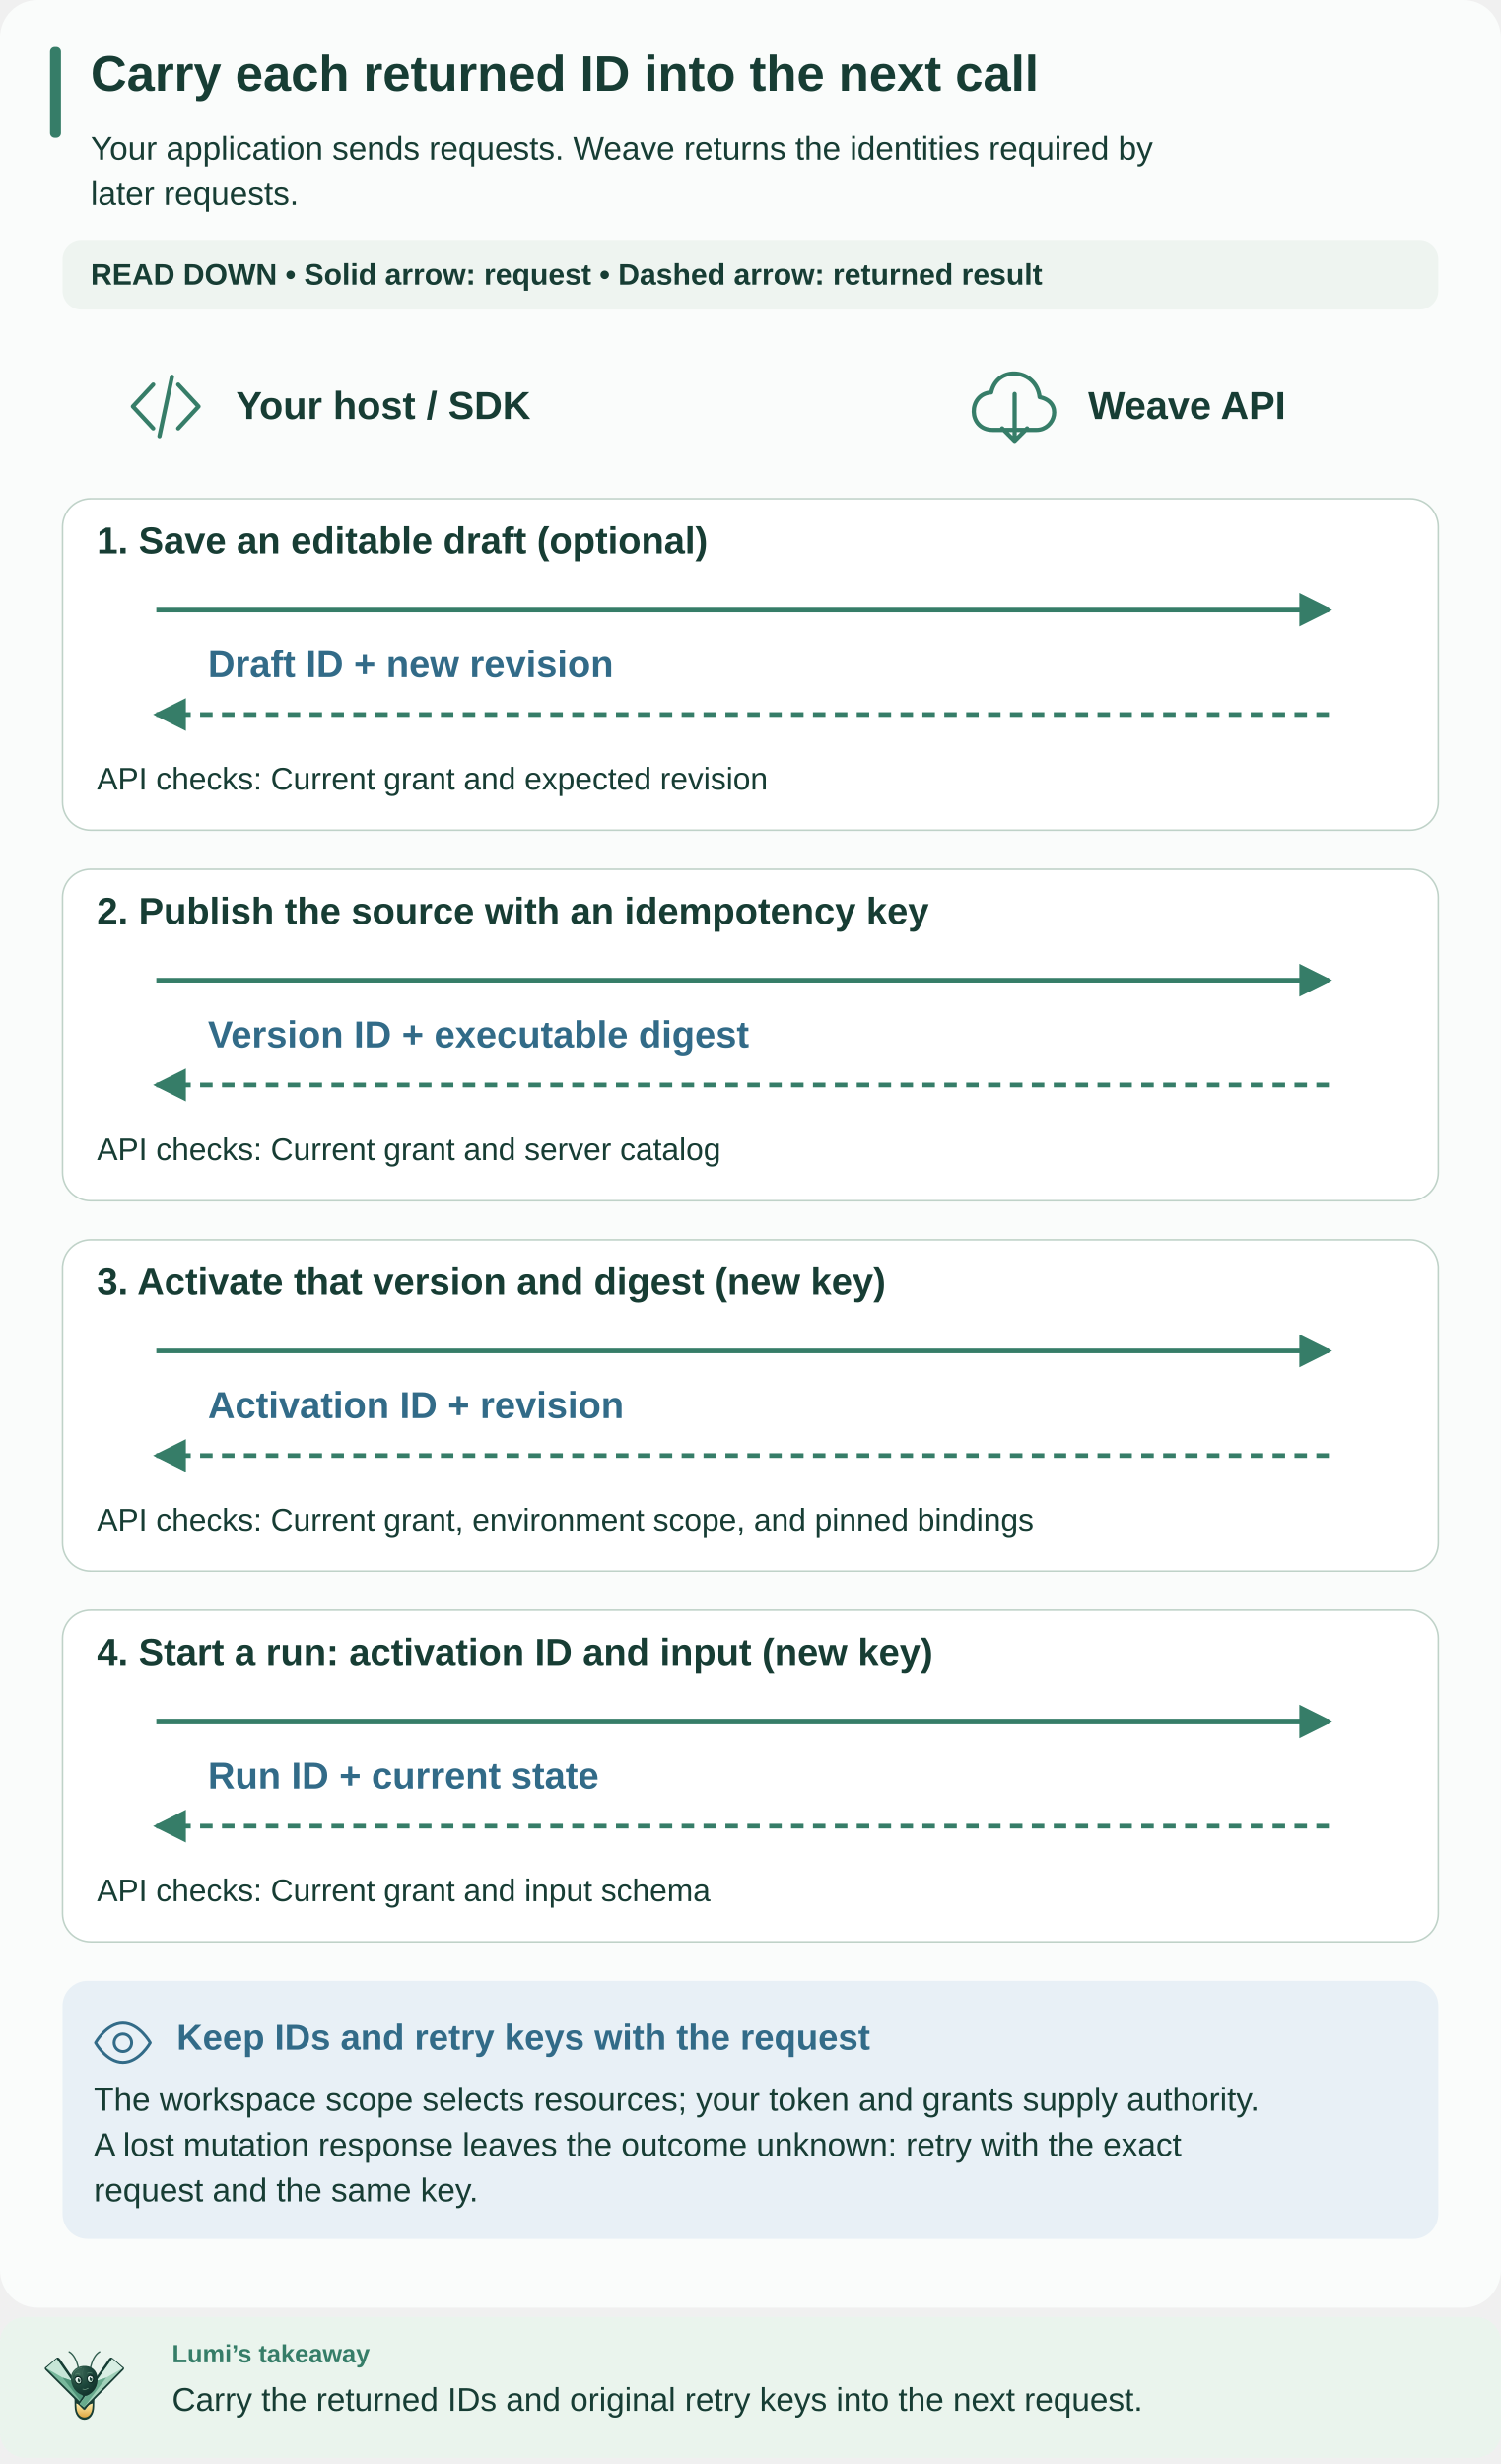
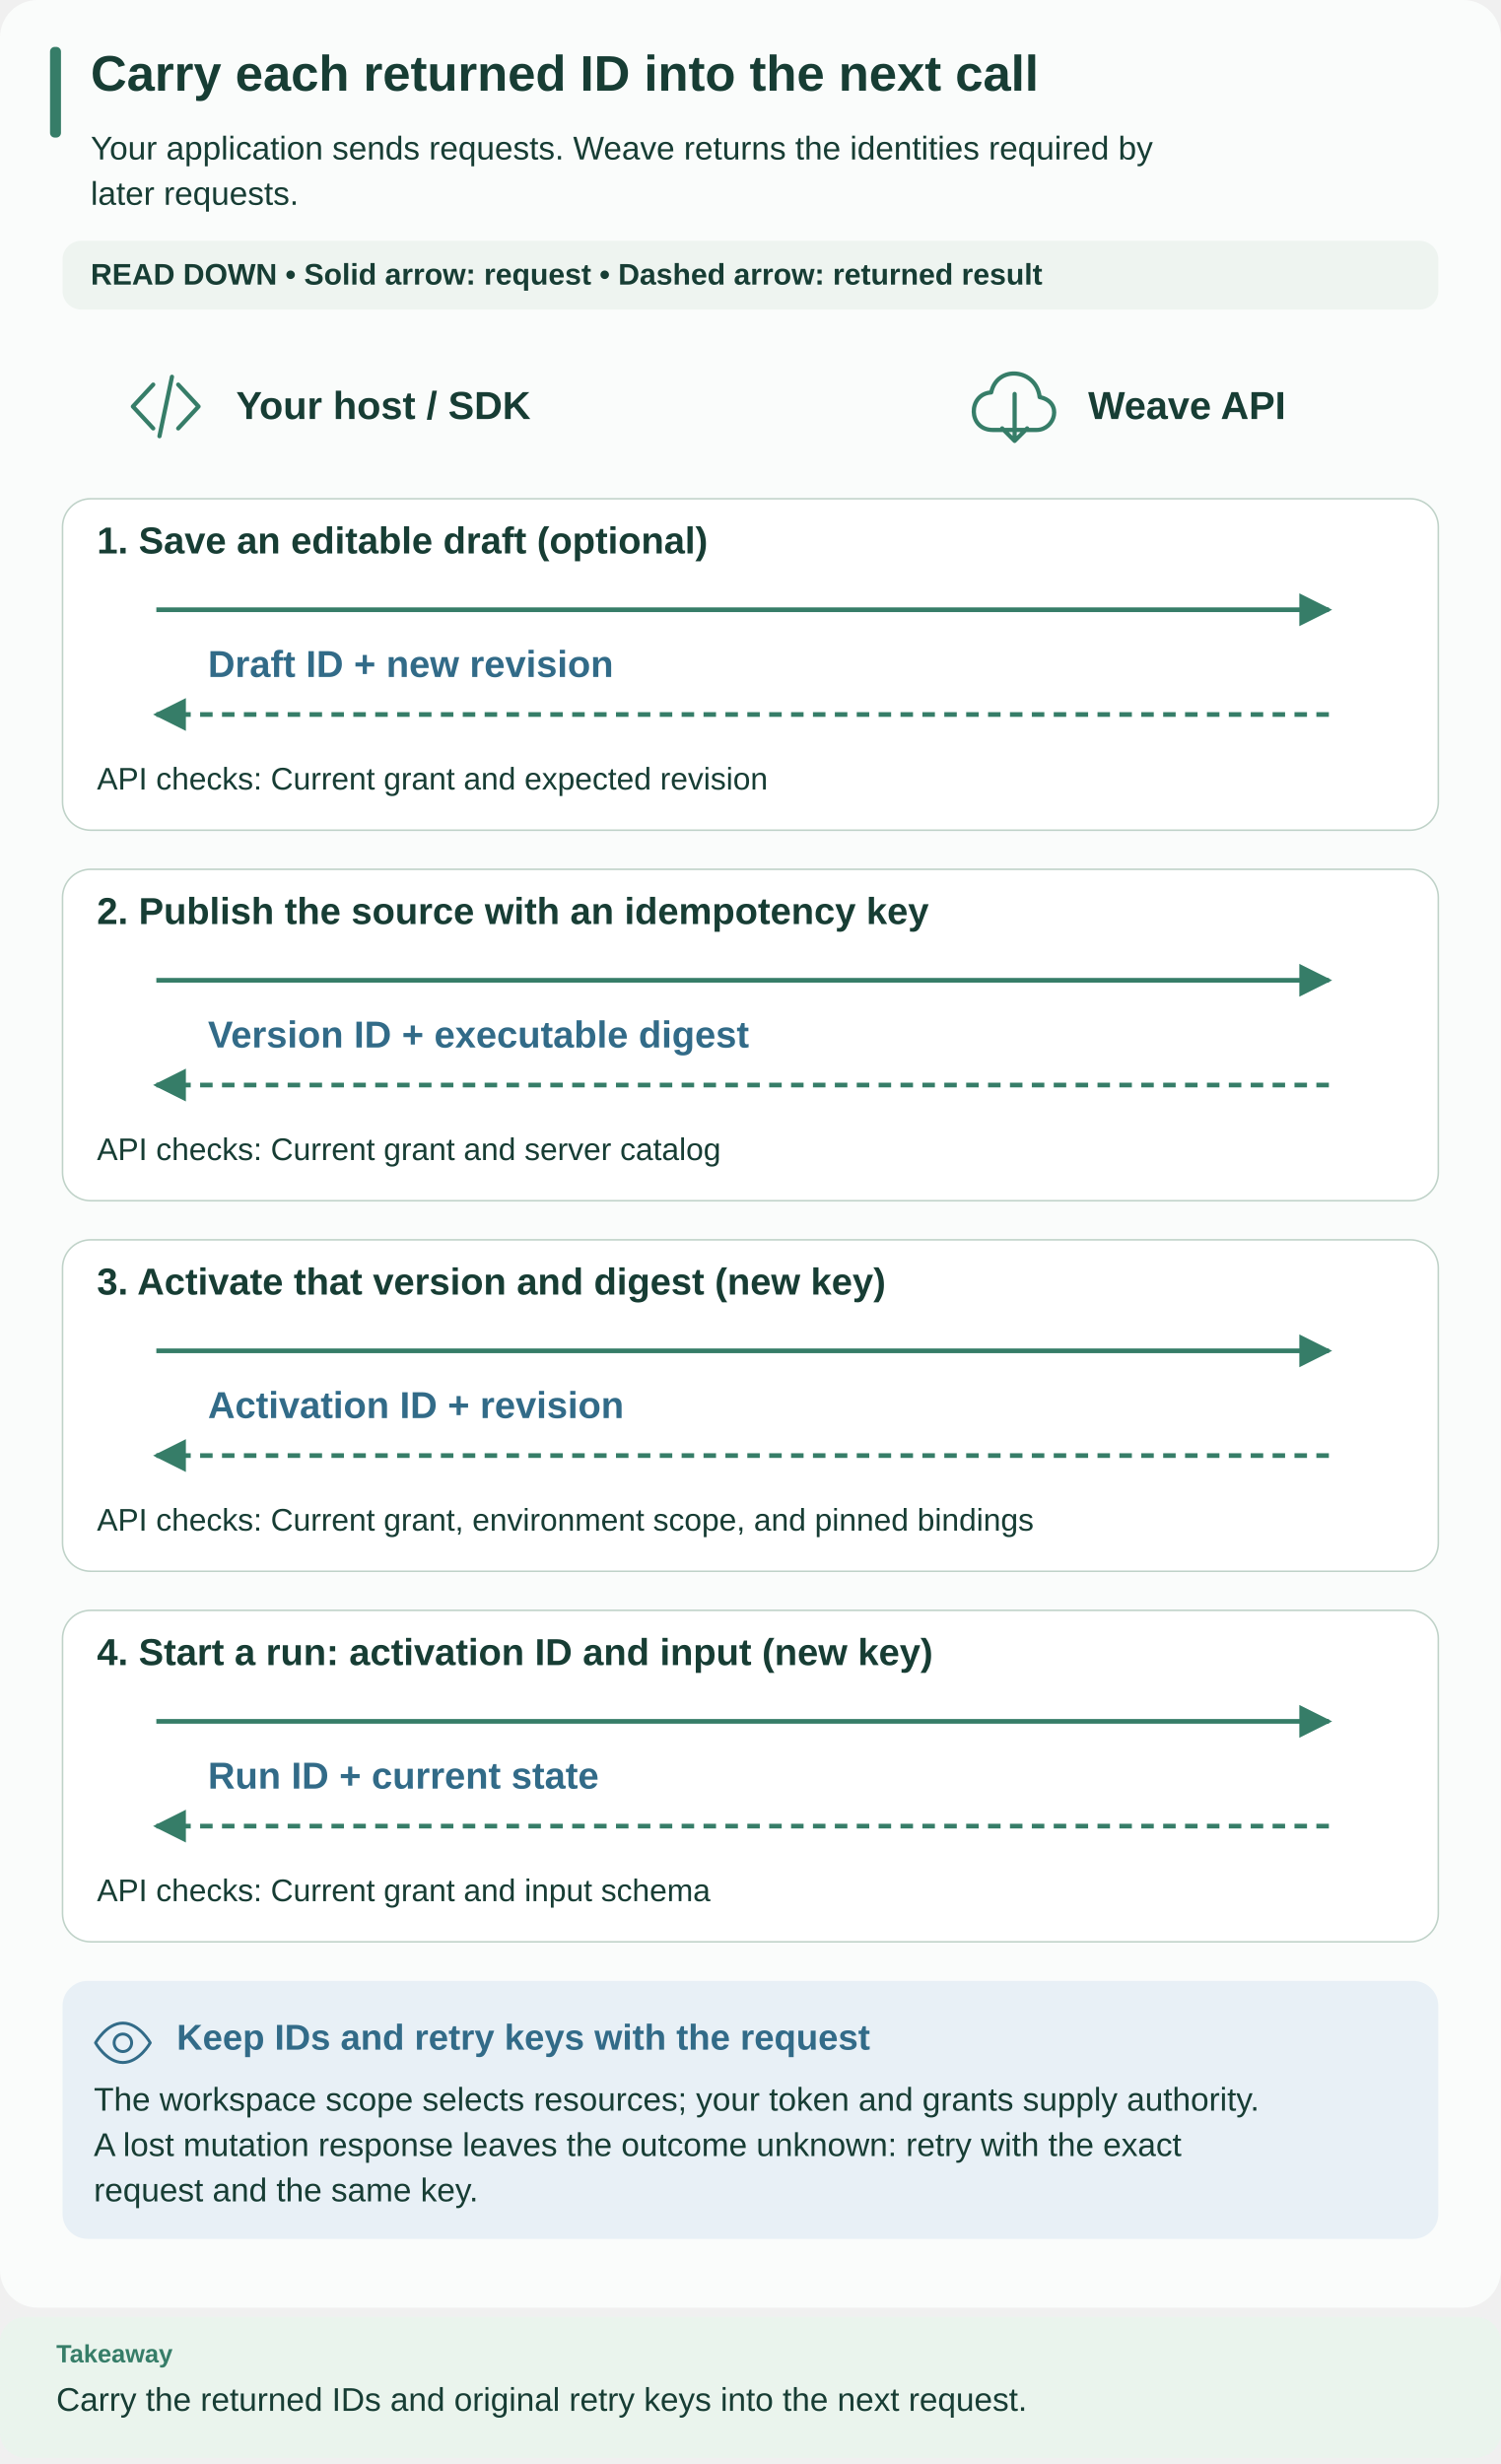
<svg xmlns="http://www.w3.org/2000/svg" width="960" height="1576" viewBox="0 0 960 1576" role="img" aria-labelledby="title desc">
  <defs>
    <marker id="arrow" viewBox="0 0 10 10" refX="9" refY="5" markerWidth="7" markerHeight="7" orient="auto">
      <path d="M0 0 10 5 0 10z" fill="#367D68" />
    </marker>
  </defs>
  <style>text{font-family:Arial,Helvetica,sans-serif}.edge{stroke:#367D68;stroke-width:3;fill:none;marker-end:url(#arrow)}</style>
  <rect width="960" height="1476" rx="24" fill="#FAFCFB" />
  <rect x="32" y="30" width="7" height="58" rx="3" fill="#367D68" />
  <text x="58" y="58" font-size="32" font-weight="700" fill="#173D34">Carry each returned ID into the next call</text>
  <text x="58" y="102" font-size="21" font-weight="400" fill="#173D34">Your application sends requests. Weave returns the identities required by</text>
  <text x="58" y="131" font-size="21" font-weight="400" fill="#173D34">later requests.</text>
  <rect x="40" y="154" width="880" height="44" rx="12" fill="#EEF4F0" />
  <text x="58" y="182" font-size="19" font-weight="600" fill="#173D34">READ DOWN  •  Solid arrow: request  •  Dashed arrow: returned result</text>
  <g transform="translate(78 232) scale(1)" stroke="#367D68" stroke-width="2.7" fill="none" stroke-linecap="round" stroke-linejoin="round">
    <path d="m20 14-13 14 13 14 M36 14l13 14-13 14 M32 9l-8 38" />
  </g>
  <text x="151" y="268" font-size="25" font-weight="700" fill="#173D34">Your host / SDK</text>
  <g transform="translate(621 232) scale(1)" stroke="#367D68" stroke-width="2.7" fill="none" stroke-linecap="round" stroke-linejoin="round">
    <path d="M14 43C-2 43-2 20 13 19 17 1 42 4 44 22 59 25 54 43 42 43z M28 20v30 M20 42l8 8 8-8" />
  </g>
  <text x="696" y="268" font-size="25" font-weight="700" fill="#173D34">Weave API</text>
  <rect x="40" y="319" width="880" height="212" rx="18" fill="white" stroke="#BFD2C8" />
  <text x="62" y="354" font-size="24" font-weight="700" fill="#173D34">1. Save an editable draft (optional)</text>
  <path class="edge" d="M100 390H850" />
  <text x="133" y="433" font-size="24" font-weight="700" fill="#326B88">Draft ID + new revision</text>
  <path class="edge" stroke-dasharray="8 6" d="M850 457H100" />
  <text x="62" y="505" font-size="20" font-weight="400" fill="#173D34">API checks: Current grant and expected revision</text>
  <rect x="40" y="556" width="880" height="212" rx="18" fill="white" stroke="#BFD2C8" />
  <text x="62" y="591" font-size="24" font-weight="700" fill="#173D34">2. Publish the source with an idempotency key</text>
  <path class="edge" d="M100 627H850" />
  <text x="133" y="670" font-size="24" font-weight="700" fill="#326B88">Version ID + executable digest</text>
  <path class="edge" stroke-dasharray="8 6" d="M850 694H100" />
  <text x="62" y="742" font-size="20" font-weight="400" fill="#173D34">API checks: Current grant and server catalog</text>
  <rect x="40" y="793" width="880" height="212" rx="18" fill="white" stroke="#BFD2C8" />
  <text x="62" y="828" font-size="24" font-weight="700" fill="#173D34">3. Activate that version and digest (new key)</text>
  <path class="edge" d="M100 864H850" />
  <text x="133" y="907" font-size="24" font-weight="700" fill="#326B88">Activation ID + revision</text>
  <path class="edge" stroke-dasharray="8 6" d="M850 931H100" />
  <text x="62" y="979" font-size="20" font-weight="400" fill="#173D34">API checks: Current grant, environment scope, and pinned bindings</text>
  <rect x="40" y="1030" width="880" height="212" rx="18" fill="white" stroke="#BFD2C8" />
  <text x="62" y="1065" font-size="24" font-weight="700" fill="#173D34">4. Start a run: activation ID and input (new key)</text>
  <path class="edge" d="M100 1101H850" />
  <text x="133" y="1144" font-size="24" font-weight="700" fill="#326B88">Run ID + current state</text>
  <path class="edge" stroke-dasharray="8 6" d="M850 1168H100" />
  <text x="62" y="1216" font-size="20" font-weight="400" fill="#173D34">API checks: Current grant and input schema</text>
  <rect x="40" y="1267" width="880" height="165" rx="16" fill="#E8F0F6" />
  <g transform="translate(59 1287) scale(0.7)" stroke="#326B88" stroke-width="2.7" fill="none" stroke-linecap="round" stroke-linejoin="round">
    <path d="M3 28s10-18 25-18 25 18 25 18-10 18-25 18S3 28 3 28z" />
    <circle cx="28" cy="28" r="8" />
  </g>
  <text x="113" y="1311" font-size="23" font-weight="700" fill="#326B88">Keep IDs and retry keys with the request</text>
  <text x="60" y="1350" font-size="21" font-weight="400" fill="#173D34">The workspace scope selects resources; your token and grants supply authority.</text>
  <text x="60" y="1379" font-size="21" font-weight="400" fill="#173D34">A lost mutation response leaves the outcome unknown: retry with the exact</text>
  <text x="60" y="1408" font-size="21" font-weight="400" fill="#173D34">request and the same key.</text>
-   <g id="lumi-takeaway">
+   <g id="takeaway">
    <rect x="0" y="1482" width="960" height="90" rx="16" fill="#EAF4ED" />
-     <g transform="translate(22 1493) scale(.25)">
-       <defs>
-         <radialGradient id="lumi-face" cx=".3" cy=".2" r=".9">
-           <stop stop-color="#3C6957" />
-           <stop offset=".55" stop-color="#1C463A" />
-           <stop offset="1" stop-color="#102E28" />
-         </radialGradient>
-         <linearGradient id="lumi-eye" x1="0" y1="0" x2="0" y2="1">
-           <stop stop-color="#FFFFFF" />
-           <stop offset="1" stop-color="#B8DCC8" />
-         </linearGradient>
-         <linearGradient id="lumi-lantern" x1="0" y1="0" x2="0" y2="1">
-           <stop stop-color="#FFEDAD" />
-           <stop offset="1" stop-color="#DDA743" />
-         </linearGradient>
-       </defs>
-       <g stroke-linecap="round" stroke-linejoin="round">
-         <path d="M113 89C109 67 100 51 89 45M143 89C147 67 156 51 167 45" fill="none" stroke="#315C4E" stroke-width="3.5" />
-         <path d="M102 134Q128 122 154 134L153 184C153 206 142 219 128 219C114 219 103 206 103 184Z" fill="#173D34" />
-         <path d="M107 177Q128 185 149 177L148 191C146 205 138 213 128 213C118 213 110 205 108 191Z" fill="url(#lumi-lantern)" />
-         <path d="M30 83L56 61Q61 57 66 64L142 174L130 193L28 91Q24 86 30 83Z" fill="#173D34" />
-         <path d="M57 63L135 175L129 185L30 87Z" fill="#78B89C" />
-         <path d="M57 63L96 119L72 111L30 87Z" fill="#C7E6D7" />
-         <path d="M72 111L96 119L135 175L129 185Z" fill="#4F9479" />
-         <path d="M226 83L200 61Q195 57 190 64L111 178L127 194L228 91Q232 86 226 83Z" fill="#173D34" />
-         <path d="M199 63L116 178L127 187L226 87Z" fill="#A1D1B9" />
-         <path d="M199 63L160 119L184 111L226 87Z" fill="#D8EEE3" />
-         <path d="M184 111L160 119L116 178L127 187Z" fill="#68AA8D" />
-         <g transform="rotate(-5 128 120)">
-           <path d="M94 115C93 95 108 81 128 81C148 81 163 95 162 115       C162 135 150 152 130 158C109 155 95 138 94 115Z" fill="url(#lumi-face)" />
-           <path d="M98 111C98 96 110 86 124 85" fill="none" stroke="#83AF94" stroke-width="1.2" opacity=".5" />
-           <path d="M128 87C124 99 124 106 126 112" fill="none" stroke="#58856B" stroke-width="1" opacity=".4" />
-           <path d="M103 114C104 106 111 103 117 107C124 111 124 120 119 126       C111 131 104 124 103 114Z" fill="#0C2923" />
-           <path d="M105 114C106 109 111 107 116 110C120 113 121 120 117 124       C111 127 106 122 105 114Z" fill="url(#lumi-eye)" />
-           <ellipse cx="114.5" cy="116.5" rx="3.3" ry="5.4" fill="#173D34" />
-           <circle cx="115.5" cy="113.5" r="1.4" fill="#FFFFFF" />
-           <path d="M135 112C138 105 145 103 151 108C156 114 153 124 147 127       C139 129 133 120 135 112Z" fill="#0C2923" />
-           <path d="M137 113C139 108 144 107 148 110C152 114 150 121 146 124       C140 126 136 120 137 113Z" fill="url(#lumi-eye)" />
-           <ellipse cx="145" cy="116" rx="3.3" ry="5.4" fill="#173D34" />
-           <circle cx="146" cy="113" r="1.4" fill="#FFFFFF" />
-           <path d="M106 101Q112 98 118 102M137 101Q143 98 149 102" fill="none" stroke="#6C997E" stroke-width="1.8" opacity=".65" />
-           <path d="M122 140Q129 143 136 139" fill="none" stroke="#84B295" stroke-width="1.5" />
-         </g>
-       </g>
-     </g>
-     <text x="110" y="1511" style="font-family:Arial,Helvetica,sans-serif;font-size:16px;font-weight:700;fill:#367D68">Lumi’s takeaway</text>
-     <text x="110" y="1542" style="font-family:Arial,Helvetica,sans-serif;font-size:21px;fill:#173D34">Carry the returned IDs and original retry keys into the next request.</text>
+     <text x="36" y="1511" style="font-family:Arial,Helvetica,sans-serif;font-size:16px;font-weight:700;fill:#367D68">Takeaway</text>
+     <text x="36" y="1542" style="font-family:Arial,Helvetica,sans-serif;font-size:21px;fill:#173D34">Carry the returned IDs and original retry keys into the next request.</text>
  </g>
</svg>
